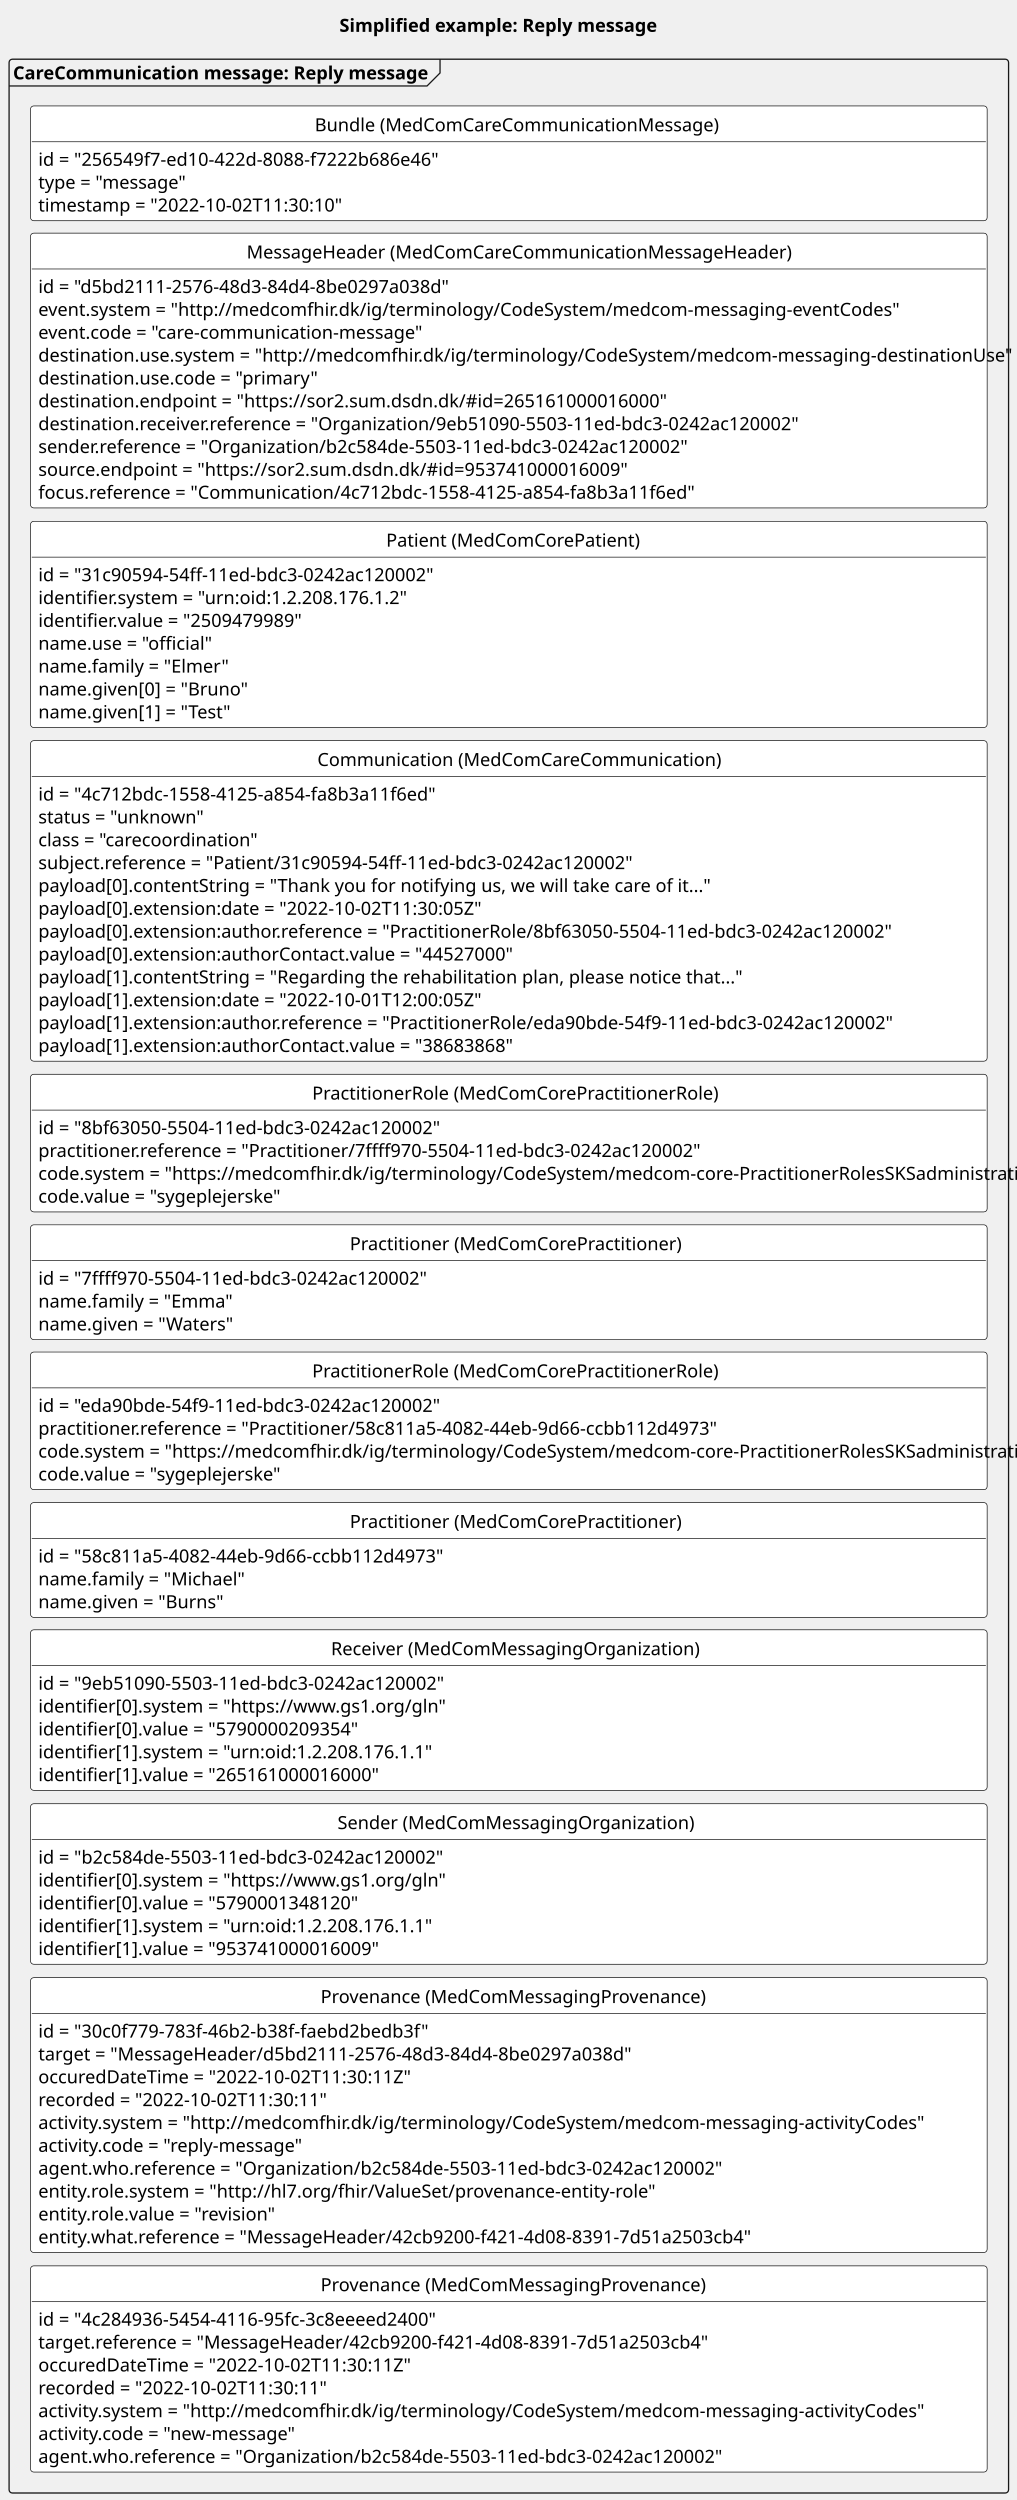
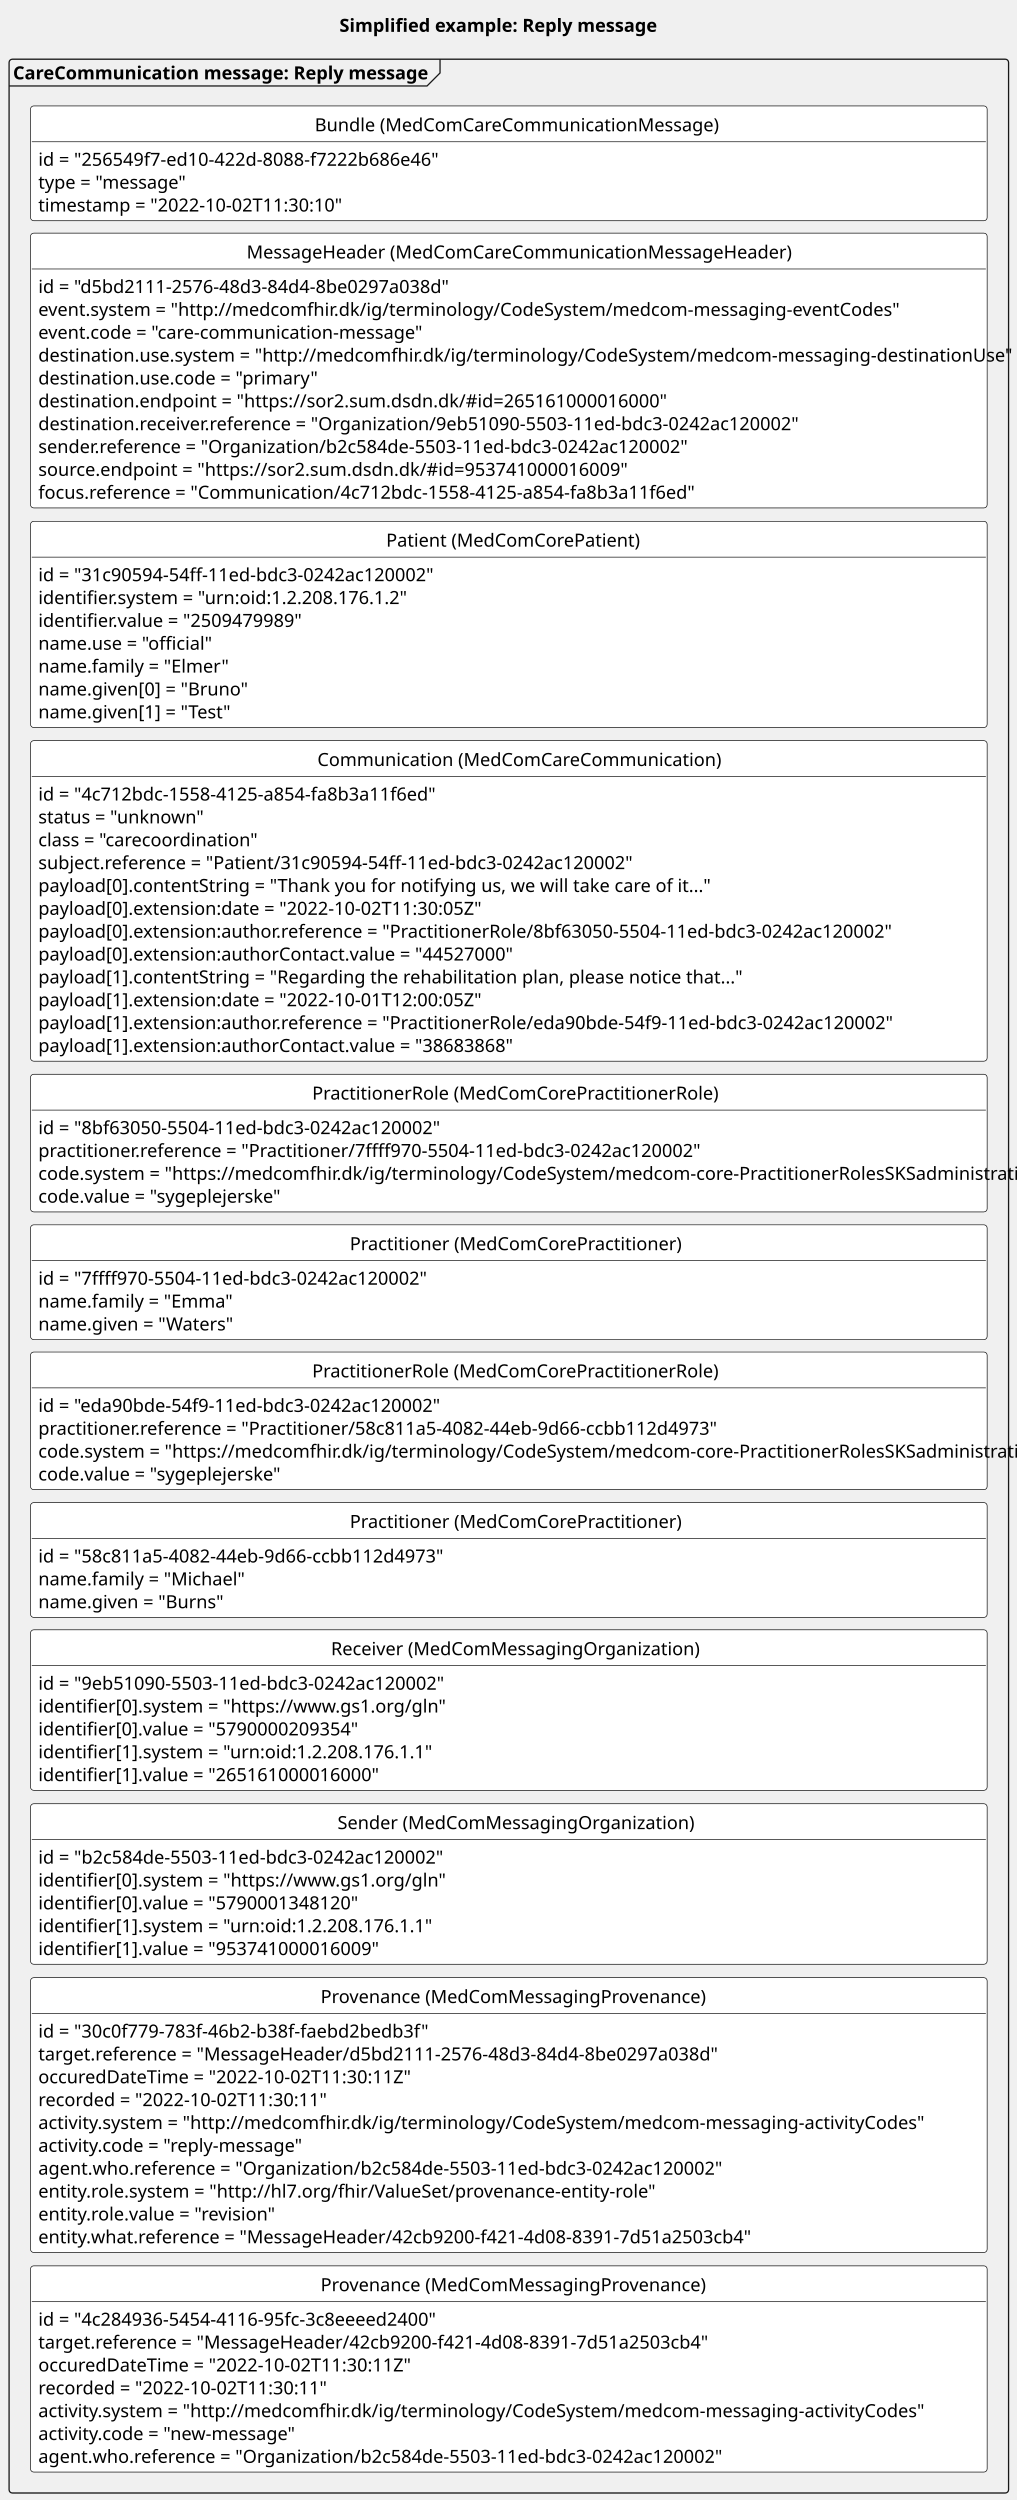
<svg xmlns="http://www.w3.org/2000/svg" contentStyleType="text/css" height="1926px" preserveAspectRatio="none" style="width:783px;height:1926px;background:#FFFFFF;" version="1.1" viewBox="0 0 783 1926" width="783px" zoomAndPan="magnify">
  <defs />
  <g>
    <rect fill="none" height="27.609" id="_title" style="stroke:none;stroke-width:1.0;" width="256" x="256.5" y="5" />
    <text fill="#000000" font-family="sans-serif" font-size="14" font-weight="bold" lengthAdjust="spacing" textLength="246" x="261.5" y="24.533">Simplified example: Reply message</text>
    <g id="cluster_reply">
      <rect fill="none" height="1875" rx="2.5" ry="2.5" style="stroke:#181818;stroke-width:1.0;" width="770" x="7" y="45.609" />
      <path d="M339,45.609 L339,56.219 L329,66.219 L7,66.219 " fill="none" style="stroke:#181818;stroke-width:1.0;" />
      <text fill="#000000" font-family="sans-serif" font-size="14" font-weight="bold" lengthAdjust="spacing" textLength="322" x="10" y="61.143">CareCommunication message: Reply message</text>
    </g>
    <g id="elem_replyB">
      <rect codeLine="19" fill="#FFFFFF" height="88.438" id="replyB" rx="2.5" ry="2.5" style="stroke:#000000;stroke-width:0.5;" width="737" x="23.5" y="81.609" />
      <text fill="#000000" font-family="sans-serif" font-size="14" lengthAdjust="spacing" textLength="299" x="242.5" y="101.143">Bundle (MedComCareCommunicationMessage)</text>
      <line style="stroke:#000000;stroke-width:0.5;" x1="24.5" x2="759.5" y1="109.219" y2="109.219" />
      <text fill="#000000" font-family="sans-serif" font-size="14" lengthAdjust="spacing" textLength="305" x="29.5" y="127.752">id = "256549f7-ed10-422d-8088-f7222b686e46"</text>
      <text fill="#000000" font-family="sans-serif" font-size="14" lengthAdjust="spacing" textLength="110" x="29.5" y="145.361">type = "message"</text>
      <text fill="#000000" font-family="sans-serif" font-size="14" lengthAdjust="spacing" textLength="229" x="29.5" y="162.971">timestamp = "2022-10-02T11:30:10"</text>
    </g>
    <g id="elem_replyMH">
      <rect codeLine="24" fill="#FFFFFF" height="211.703" id="replyMH" rx="2.5" ry="2.5" style="stroke:#000000;stroke-width:0.5;" width="737" x="23.5" y="179.609" />
      <text fill="#000000" font-family="sans-serif" font-size="14" lengthAdjust="spacing" textLength="404" x="190" y="199.143">MessageHeader (MedComCareCommunicationMessageHeader)</text>
      <line style="stroke:#000000;stroke-width:0.5;" x1="24.5" x2="759.5" y1="207.219" y2="207.219" />
      <text fill="#000000" font-family="sans-serif" font-size="14" lengthAdjust="spacing" textLength="313" x="29.5" y="225.752">id = "d5bd2111-2576-48d3-84d4-8be0297a038d"</text>
      <text fill="#000000" font-family="sans-serif" font-size="14" lengthAdjust="spacing" textLength="624" x="29.5" y="243.361">event.system = "http://medcomfhir.dk/ig/terminology/CodeSystem/medcom-messaging-eventCodes"</text>
      <text fill="#000000" font-family="sans-serif" font-size="14" lengthAdjust="spacing" textLength="285" x="29.5" y="260.971">event.code = "care-communication-message"</text>
      <text fill="#000000" font-family="sans-serif" font-size="14" lengthAdjust="spacing" textLength="702" x="29.5" y="278.58">destination.use.system = "http://medcomfhir.dk/ig/terminology/CodeSystem/medcom-messaging-destinationUse"</text>
      <text fill="#000000" font-family="sans-serif" font-size="14" lengthAdjust="spacing" textLength="204" x="29.5" y="296.19">destination.use.code = "primary"</text>
      <text fill="#000000" font-family="sans-serif" font-size="14" lengthAdjust="spacing" textLength="460" x="29.5" y="313.799">destination.endpoint = "https://sor2.sum.dsdn.dk/#id=265161000016000"</text>
      <text fill="#000000" font-family="sans-serif" font-size="14" lengthAdjust="spacing" textLength="573" x="29.5" y="331.408">destination.receiver.reference = "Organization/9eb51090-5503-11ed-bdc3-0242ac120002"</text>
      <text fill="#000000" font-family="sans-serif" font-size="14" lengthAdjust="spacing" textLength="492" x="29.5" y="349.018">sender.reference = "Organization/b2c584de-5503-11ed-bdc3-0242ac120002"</text>
      <text fill="#000000" font-family="sans-serif" font-size="14" lengthAdjust="spacing" textLength="434" x="29.5" y="366.627">source.endpoint = "https://sor2.sum.dsdn.dk/#id=953741000016009"</text>
      <text fill="#000000" font-family="sans-serif" font-size="14" lengthAdjust="spacing" textLength="492" x="29.5" y="384.236">focus.reference = "Communication/4c712bdc-1558-4125-a854-fa8b3a11f6ed"</text>
    </g>
    <g id="elem_replyPT">
      <rect codeLine="36" fill="#FFFFFF" height="158.875" id="replyPT" rx="2.5" ry="2.5" style="stroke:#000000;stroke-width:0.5;" width="737" x="23.5" y="401.609" />
      <text fill="#000000" font-family="sans-serif" font-size="14" lengthAdjust="spacing" textLength="189" x="297.5" y="421.143">Patient (MedComCorePatient)</text>
      <line style="stroke:#000000;stroke-width:0.5;" x1="24.5" x2="759.5" y1="429.219" y2="429.219" />
      <text fill="#000000" font-family="sans-serif" font-size="14" lengthAdjust="spacing" textLength="302" x="29.5" y="447.752">id = "31c90594-54ff-11ed-bdc3-0242ac120002"</text>
      <text fill="#000000" font-family="sans-serif" font-size="14" lengthAdjust="spacing" textLength="276" x="29.5" y="465.361">identifier.system = "urn:oid:1.2.208.176.1.2"</text>
      <text fill="#000000" font-family="sans-serif" font-size="14" lengthAdjust="spacing" textLength="198" x="29.5" y="482.971">identifier.value = "2509479989"</text>
      <text fill="#000000" font-family="sans-serif" font-size="14" lengthAdjust="spacing" textLength="128" x="29.5" y="500.58">name.use = "official"</text>
      <text fill="#000000" font-family="sans-serif" font-size="14" lengthAdjust="spacing" textLength="137" x="29.5" y="518.189">name.family = "Elmer"</text>
      <text fill="#000000" font-family="sans-serif" font-size="14" lengthAdjust="spacing" textLength="153" x="29.5" y="535.799">name.given[0] = "Bruno"</text>
      <text fill="#000000" font-family="sans-serif" font-size="14" lengthAdjust="spacing" textLength="143" x="29.5" y="553.408">name.given[1] = "Test"</text>
    </g>
    <g id="elem_replyCom">
      <rect codeLine="45" fill="#FFFFFF" height="246.922" id="replyCom" rx="2.5" ry="2.5" style="stroke:#000000;stroke-width:0.5;" width="737" x="23.5" y="570.609" />
      <text fill="#000000" font-family="sans-serif" font-size="14" lengthAdjust="spacing" textLength="295" x="244.5" y="590.143">Communication (MedComCareCommunication)</text>
      <line style="stroke:#000000;stroke-width:0.5;" x1="24.5" x2="759.5" y1="598.219" y2="598.219" />
      <text fill="#000000" font-family="sans-serif" font-size="14" lengthAdjust="spacing" textLength="303" x="29.5" y="616.752">id = "4c712bdc-1558-4125-a854-fa8b3a11f6ed"</text>
      <text fill="#000000" font-family="sans-serif" font-size="14" lengthAdjust="spacing" textLength="120" x="29.5" y="634.361">status = "unknown"</text>
      <text fill="#000000" font-family="sans-serif" font-size="14" lengthAdjust="spacing" textLength="164" x="29.5" y="651.971">class = "carecoordination"</text>
      <text fill="#000000" font-family="sans-serif" font-size="14" lengthAdjust="spacing" textLength="449" x="29.5" y="669.58">subject.reference = "Patient/31c90594-54ff-11ed-bdc3-0242ac120002"</text>
      <text fill="#000000" font-family="sans-serif" font-size="14" lengthAdjust="spacing" textLength="493" x="29.5" y="687.189">payload[0].contentString = "Thank you for notifying us, we will take care of it..."</text>
      <text fill="#000000" font-family="sans-serif" font-size="14" lengthAdjust="spacing" textLength="335" x="29.5" y="704.799">payload[0].extension:date = "2022-10-02T11:30:05Z"</text>
      <text fill="#000000" font-family="sans-serif" font-size="14" lengthAdjust="spacing" textLength="641" x="29.5" y="722.408">payload[0].extension:author.reference = "PractitionerRole/8bf63050-5504-11ed-bdc3-0242ac120002"</text>
      <text fill="#000000" font-family="sans-serif" font-size="14" lengthAdjust="spacing" textLength="352" x="29.5" y="740.018">payload[0].extension:authorContact.value = "44527000"</text>
      <text fill="#000000" font-family="sans-serif" font-size="14" lengthAdjust="spacing" textLength="518" x="29.5" y="757.627">payload[1].contentString = "Regarding the rehabilitation plan, please notice that..."</text>
      <text fill="#000000" font-family="sans-serif" font-size="14" lengthAdjust="spacing" textLength="335" x="29.5" y="775.236">payload[1].extension:date = "2022-10-01T12:00:05Z"</text>
      <text fill="#000000" font-family="sans-serif" font-size="14" lengthAdjust="spacing" textLength="641" x="29.5" y="792.846">payload[1].extension:author.reference = "PractitionerRole/eda90bde-54f9-11ed-bdc3-0242ac120002"</text>
      <text fill="#000000" font-family="sans-serif" font-size="14" lengthAdjust="spacing" textLength="352" x="29.5" y="810.455">payload[1].extension:authorContact.value = "38683868"</text>
    </g>
    <g id="elem_replyPracR">
      <rect codeLine="59" fill="#FFFFFF" height="106.047" id="replyPracR" rx="2.5" ry="2.5" style="stroke:#000000;stroke-width:0.5;" width="737" x="23.5" y="827.609" />
      <text fill="#000000" font-family="sans-serif" font-size="14" lengthAdjust="spacing" textLength="303" x="240.5" y="847.143">PractitionerRole (MedComCorePractitionerRole)</text>
      <line style="stroke:#000000;stroke-width:0.5;" x1="24.5" x2="759.5" y1="855.219" y2="855.219" />
      <text fill="#000000" font-family="sans-serif" font-size="14" lengthAdjust="spacing" textLength="307" x="29.5" y="873.752">id = "8bf63050-5504-11ed-bdc3-0242ac120002"</text>
      <text fill="#000000" font-family="sans-serif" font-size="14" lengthAdjust="spacing" textLength="496" x="29.5" y="891.361">practitioner.reference = "Practitioner/7ffff970-5504-11ed-bdc3-0242ac120002"</text>
      <text fill="#000000" font-family="sans-serif" font-size="14" lengthAdjust="spacing" textLength="725" x="29.5" y="908.971">code.system = "https://medcomfhir.dk/ig/terminology/CodeSystem/medcom-core-PractitionerRolesSKSadministrativ"</text>
      <text fill="#000000" font-family="sans-serif" font-size="14" lengthAdjust="spacing" textLength="182" x="29.5" y="926.58">code.value = "sygeplejerske"</text>
    </g>
    <g id="elem_replyPrac">
      <rect codeLine="65" fill="#FFFFFF" height="88.438" id="replyPrac" rx="2.5" ry="2.5" style="stroke:#000000;stroke-width:0.5;" width="737" x="23.5" y="943.609" />
      <text fill="#000000" font-family="sans-serif" font-size="14" lengthAdjust="spacing" textLength="245" x="269.5" y="963.143">Practitioner (MedComCorePractitioner)</text>
      <line style="stroke:#000000;stroke-width:0.5;" x1="24.5" x2="759.5" y1="971.219" y2="971.219" />
      <text fill="#000000" font-family="sans-serif" font-size="14" lengthAdjust="spacing" textLength="295" x="29.5" y="989.752">id = "7ffff970-5504-11ed-bdc3-0242ac120002"</text>
      <text fill="#000000" font-family="sans-serif" font-size="14" lengthAdjust="spacing" textLength="140" x="29.5" y="1007.361">name.family = "Emma"</text>
      <text fill="#000000" font-family="sans-serif" font-size="14" lengthAdjust="spacing" textLength="144" x="29.5" y="1024.971">name.given = "Waters"</text>
    </g>
    <g id="elem_newPracR">
      <rect codeLine="70" fill="#FFFFFF" height="106.047" id="newPracR" rx="2.5" ry="2.5" style="stroke:#000000;stroke-width:0.5;" width="737" x="23.5" y="1041.609" />
      <text fill="#000000" font-family="sans-serif" font-size="14" lengthAdjust="spacing" textLength="303" x="240.5" y="1061.143">PractitionerRole (MedComCorePractitionerRole)</text>
      <line style="stroke:#000000;stroke-width:0.5;" x1="24.5" x2="759.5" y1="1069.219" y2="1069.219" />
      <text fill="#000000" font-family="sans-serif" font-size="14" lengthAdjust="spacing" textLength="307" x="29.5" y="1087.752">id = "eda90bde-54f9-11ed-bdc3-0242ac120002"</text>
      <text fill="#000000" font-family="sans-serif" font-size="14" lengthAdjust="spacing" textLength="511" x="29.5" y="1105.361">practitioner.reference = "Practitioner/58c811a5-4082-44eb-9d66-ccbb112d4973"</text>
      <text fill="#000000" font-family="sans-serif" font-size="14" lengthAdjust="spacing" textLength="725" x="29.5" y="1122.971">code.system = "https://medcomfhir.dk/ig/terminology/CodeSystem/medcom-core-PractitionerRolesSKSadministrativ"</text>
      <text fill="#000000" font-family="sans-serif" font-size="14" lengthAdjust="spacing" textLength="182" x="29.5" y="1140.58">code.value = "sygeplejerske"</text>
    </g>
    <g id="elem_newPrac">
      <rect codeLine="76" fill="#FFFFFF" height="88.438" id="newPrac" rx="2.5" ry="2.5" style="stroke:#000000;stroke-width:0.5;" width="737" x="23.5" y="1157.609" />
      <text fill="#000000" font-family="sans-serif" font-size="14" lengthAdjust="spacing" textLength="245" x="269.5" y="1177.143">Practitioner (MedComCorePractitioner)</text>
      <line style="stroke:#000000;stroke-width:0.5;" x1="24.5" x2="759.5" y1="1185.219" y2="1185.219" />
      <text fill="#000000" font-family="sans-serif" font-size="14" lengthAdjust="spacing" textLength="310" x="29.5" y="1203.752">id = "58c811a5-4082-44eb-9d66-ccbb112d4973"</text>
      <text fill="#000000" font-family="sans-serif" font-size="14" lengthAdjust="spacing" textLength="149" x="29.5" y="1221.361">name.family = "Michael"</text>
      <text fill="#000000" font-family="sans-serif" font-size="14" lengthAdjust="spacing" textLength="136" x="29.5" y="1238.971">name.given = "Burns"</text>
    </g>
    <g id="elem_replyROrg">
      <rect codeLine="81" fill="#FFFFFF" height="123.656" id="replyROrg" rx="2.5" ry="2.5" style="stroke:#000000;stroke-width:0.5;" width="737" x="23.5" y="1255.609" />
      <text fill="#000000" font-family="sans-serif" font-size="14" lengthAdjust="spacing" textLength="274" x="255" y="1275.143">Receiver (MedComMessagingOrganization)</text>
      <line style="stroke:#000000;stroke-width:0.5;" x1="24.5" x2="759.5" y1="1283.219" y2="1283.219" />
      <text fill="#000000" font-family="sans-serif" font-size="14" lengthAdjust="spacing" textLength="311" x="29.5" y="1301.752">id = "9eb51090-5503-11ed-bdc3-0242ac120002"</text>
      <text fill="#000000" font-family="sans-serif" font-size="14" lengthAdjust="spacing" textLength="289" x="29.5" y="1319.361">identifier[0].system = "https://www.gs1.org/gln"</text>
      <text fill="#000000" font-family="sans-serif" font-size="14" lengthAdjust="spacing" textLength="238" x="29.5" y="1336.971">identifier[0].value = "5790000209354"</text>
      <text fill="#000000" font-family="sans-serif" font-size="14" lengthAdjust="spacing" textLength="292" x="29.5" y="1354.58">identifier[1].system = "urn:oid:1.2.208.176.1.1"</text>
      <text fill="#000000" font-family="sans-serif" font-size="14" lengthAdjust="spacing" textLength="254" x="29.5" y="1372.189">identifier[1].value = "265161000016000"</text>
    </g>
    <g id="elem_replySOrg">
      <rect codeLine="88" fill="#FFFFFF" height="123.656" id="replySOrg" rx="2.5" ry="2.5" style="stroke:#000000;stroke-width:0.5;" width="737" x="23.5" y="1389.609" />
      <text fill="#000000" font-family="sans-serif" font-size="14" lengthAdjust="spacing" textLength="264" x="260" y="1409.143">Sender (MedComMessagingOrganization)</text>
      <line style="stroke:#000000;stroke-width:0.5;" x1="24.5" x2="759.5" y1="1417.219" y2="1417.219" />
      <text fill="#000000" font-family="sans-serif" font-size="14" lengthAdjust="spacing" textLength="310" x="29.5" y="1435.752">id = "b2c584de-5503-11ed-bdc3-0242ac120002"</text>
      <text fill="#000000" font-family="sans-serif" font-size="14" lengthAdjust="spacing" textLength="289" x="29.5" y="1453.361">identifier[0].system = "https://www.gs1.org/gln"</text>
      <text fill="#000000" font-family="sans-serif" font-size="14" lengthAdjust="spacing" textLength="238" x="29.5" y="1470.971">identifier[0].value = "5790001348120"</text>
      <text fill="#000000" font-family="sans-serif" font-size="14" lengthAdjust="spacing" textLength="292" x="29.5" y="1488.58">identifier[1].system = "urn:oid:1.2.208.176.1.1"</text>
      <text fill="#000000" font-family="sans-serif" font-size="14" lengthAdjust="spacing" textLength="254" x="29.5" y="1506.189">identifier[1].value = "953741000016009"</text>
    </g>
    <g id="elem_replyPRO">
      <rect codeLine="95" fill="#FFFFFF" height="211.703" id="replyPRO" rx="2.5" ry="2.5" style="stroke:#000000;stroke-width:0.5;" width="737" x="23.5" y="1523.609" />
      <text fill="#000000" font-family="sans-serif" font-size="14" lengthAdjust="spacing" textLength="290" x="247" y="1543.143">Provenance (MedComMessagingProvenance)</text>
      <line style="stroke:#000000;stroke-width:0.5;" x1="24.5" x2="759.5" y1="1551.219" y2="1551.219" />
      <text fill="#000000" font-family="sans-serif" font-size="14" lengthAdjust="spacing" textLength="292" x="29.5" y="1569.752">id = "30c0f779-783f-46b2-b38f-faebd2bedb3f"</text>
-       <text fill="#000000" font-family="sans-serif" font-size="14" lengthAdjust="spacing" textLength="446" x="29.5" y="1587.361">target = "MessageHeader/d5bd2111-2576-48d3-84d4-8be0297a038d"</text>
+       <text fill="#000000" font-family="sans-serif" font-size="14" lengthAdjust="spacing" textLength="511" x="29.5" y="1587.361">target.reference = "MessageHeader/d5bd2111-2576-48d3-84d4-8be0297a038d"</text>
      <text fill="#000000" font-family="sans-serif" font-size="14" lengthAdjust="spacing" textLength="285" x="29.5" y="1604.971">occuredDateTime = "2022-10-02T11:30:11Z"</text>
      <text fill="#000000" font-family="sans-serif" font-size="14" lengthAdjust="spacing" textLength="222" x="29.5" y="1622.58">recorded = "2022-10-02T11:30:11"</text>
      <text fill="#000000" font-family="sans-serif" font-size="14" lengthAdjust="spacing" textLength="640" x="29.5" y="1640.189">activity.system = "http://medcomfhir.dk/ig/terminology/CodeSystem/medcom-messaging-activityCodes"</text>
      <text fill="#000000" font-family="sans-serif" font-size="14" lengthAdjust="spacing" textLength="197" x="29.5" y="1657.799">activity.code = "reply-message"</text>
      <text fill="#000000" font-family="sans-serif" font-size="14" lengthAdjust="spacing" textLength="513" x="29.5" y="1675.408">agent.who.reference = "Organization/b2c584de-5503-11ed-bdc3-0242ac120002"</text>
      <text fill="#000000" font-family="sans-serif" font-size="14" lengthAdjust="spacing" textLength="448" x="29.5" y="1693.018">entity.role.system = "http://hl7.org/fhir/ValueSet/provenance-entity-role"</text>
      <text fill="#000000" font-family="sans-serif" font-size="14" lengthAdjust="spacing" textLength="175" x="29.5" y="1710.627">entity.role.value = "revision"</text>
      <text fill="#000000" font-family="sans-serif" font-size="14" lengthAdjust="spacing" textLength="535" x="29.5" y="1728.236">entity.what.reference = "MessageHeader/42cb9200-f421-4d08-8391-7d51a2503cb4"</text>
    </g>
    <g id="elem_newPRO">
      <rect codeLine="107" fill="#FFFFFF" height="158.875" id="newPRO" rx="2.5" ry="2.5" style="stroke:#000000;stroke-width:0.5;" width="737" x="23.5" y="1745.609" />
      <text fill="#000000" font-family="sans-serif" font-size="14" lengthAdjust="spacing" textLength="290" x="247" y="1765.143">Provenance (MedComMessagingProvenance)</text>
      <line style="stroke:#000000;stroke-width:0.5;" x1="24.5" x2="759.5" y1="1773.219" y2="1773.219" />
      <text fill="#000000" font-family="sans-serif" font-size="14" lengthAdjust="spacing" textLength="306" x="29.5" y="1791.752">id = "4c284936-5454-4116-95fc-3c8eeeed2400"</text>
      <text fill="#000000" font-family="sans-serif" font-size="14" lengthAdjust="spacing" textLength="505" x="29.5" y="1809.361">target.reference = "MessageHeader/42cb9200-f421-4d08-8391-7d51a2503cb4"</text>
      <text fill="#000000" font-family="sans-serif" font-size="14" lengthAdjust="spacing" textLength="285" x="29.5" y="1826.971">occuredDateTime = "2022-10-02T11:30:11Z"</text>
      <text fill="#000000" font-family="sans-serif" font-size="14" lengthAdjust="spacing" textLength="222" x="29.5" y="1844.58">recorded = "2022-10-02T11:30:11"</text>
      <text fill="#000000" font-family="sans-serif" font-size="14" lengthAdjust="spacing" textLength="640" x="29.5" y="1862.189">activity.system = "http://medcomfhir.dk/ig/terminology/CodeSystem/medcom-messaging-activityCodes"</text>
      <text fill="#000000" font-family="sans-serif" font-size="14" lengthAdjust="spacing" textLength="191" x="29.5" y="1879.799">activity.code = "new-message"</text>
      <text fill="#000000" font-family="sans-serif" font-size="14" lengthAdjust="spacing" textLength="513" x="29.5" y="1897.408">agent.who.reference = "Organization/b2c584de-5503-11ed-bdc3-0242ac120002"</text>
    </g>
  </g>
</svg>
